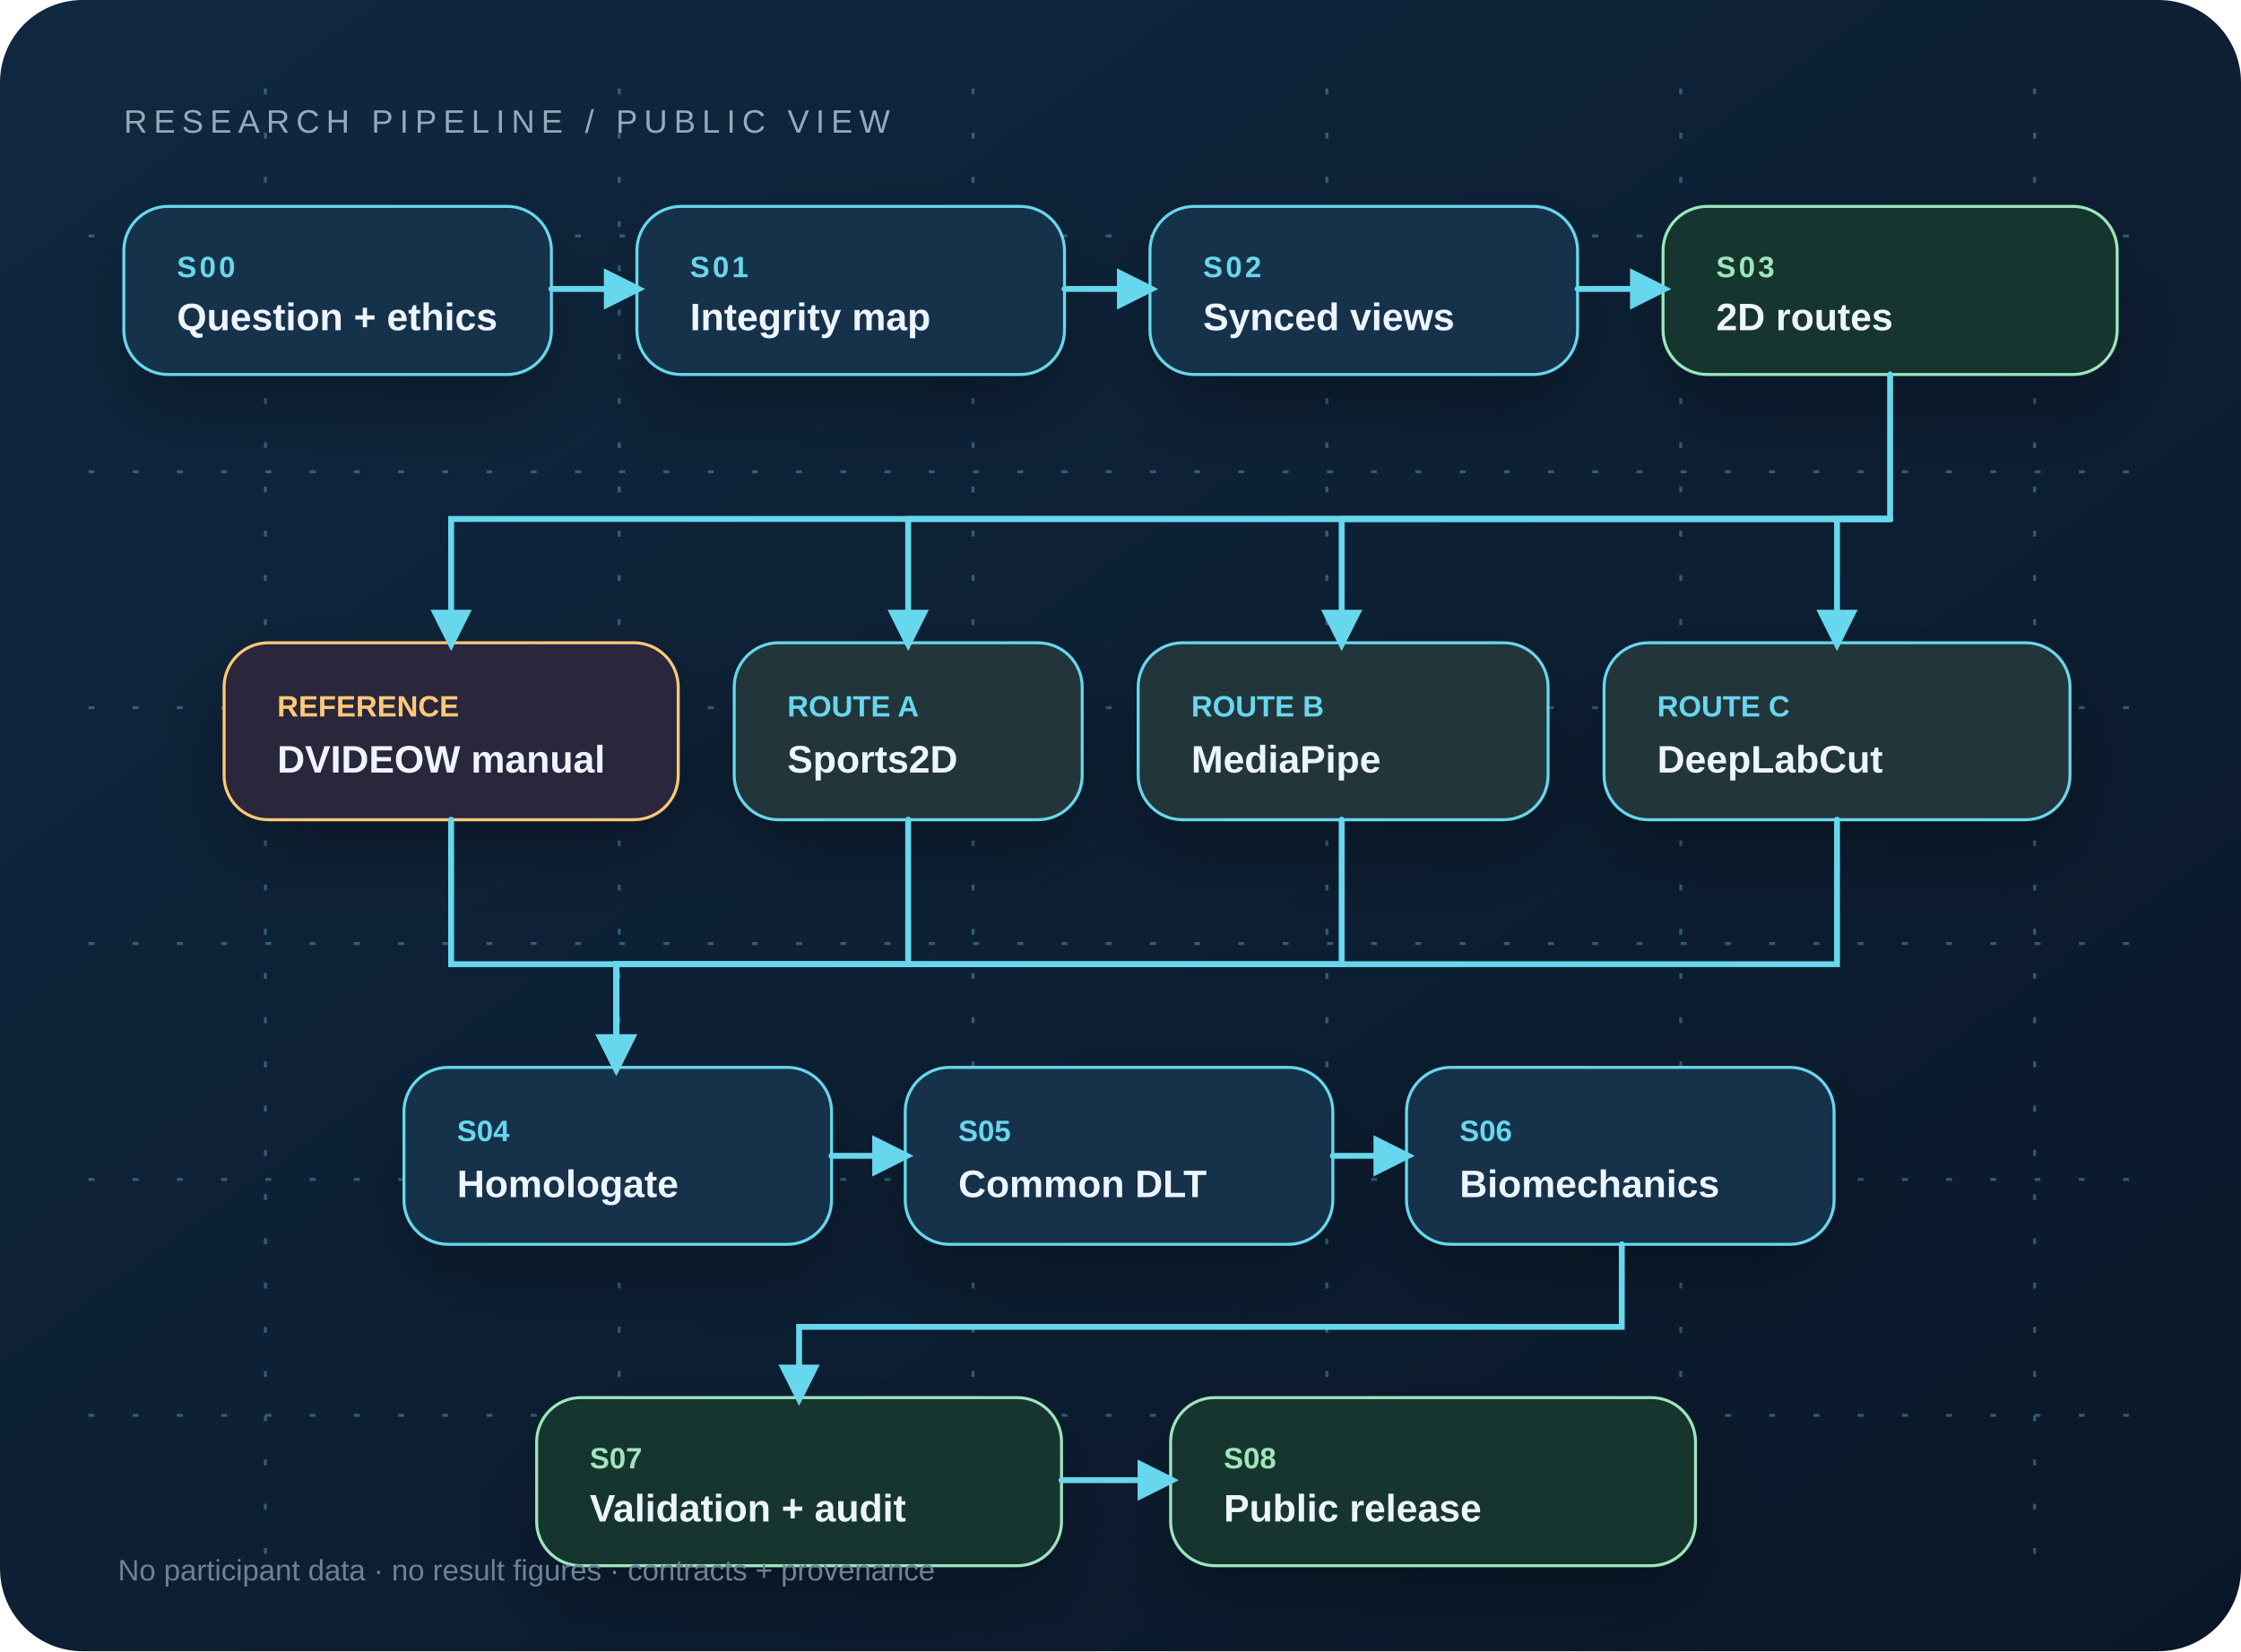
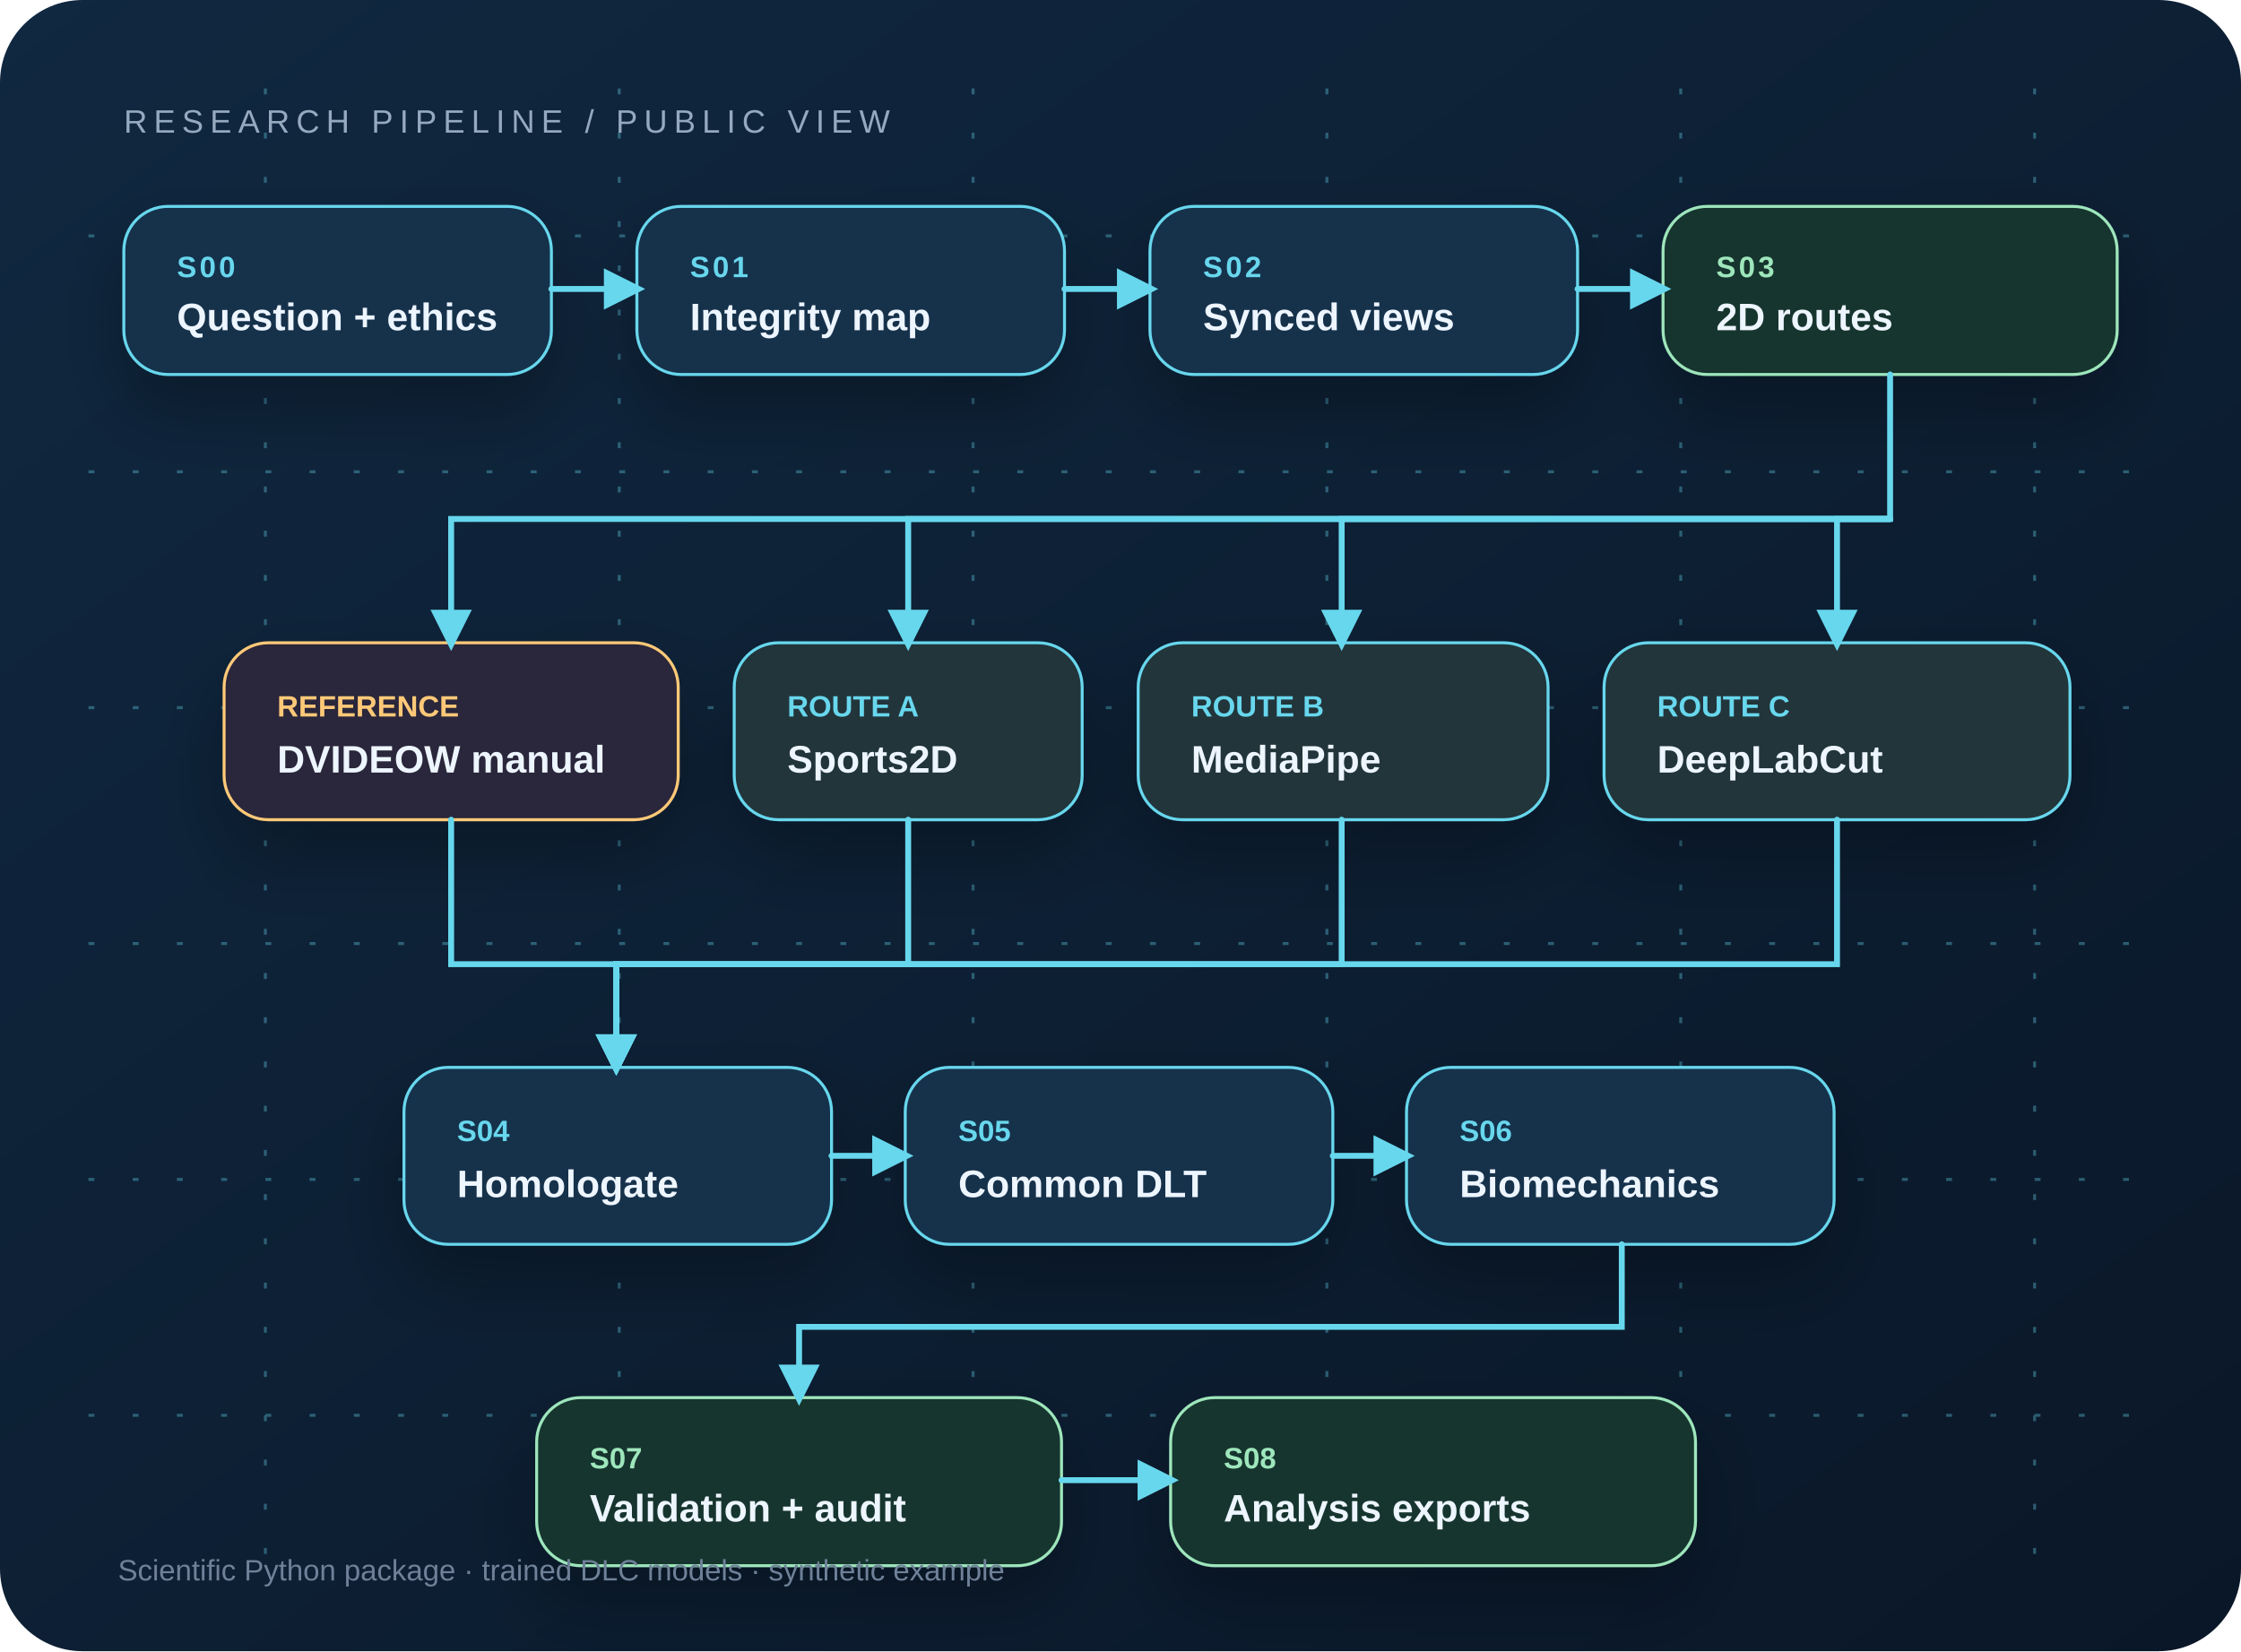
<svg xmlns="http://www.w3.org/2000/svg" viewBox="0 0 760 560" role="img" aria-labelledby="title desc">
  <defs>
    <linearGradient id="bg" x1="0" x2="1" y1="0" y2="1">
      <stop offset="0" stop-color="#102840" />
      <stop offset="1" stop-color="#0a1728" />
    </linearGradient>
    <linearGradient id="cyan" x1="0" x2="1">
      <stop offset="0" stop-color="#67d7ed" />
      <stop offset="1" stop-color="#9ee6bc" />
    </linearGradient>
    <filter id="shadow" x="-30%" y="-30%" width="160%" height="160%">
      <feDropShadow dx="0" dy="12" stdDeviation="12" flood-color="#000" flood-opacity=".28" />
    </filter>
    <marker id="arrow" viewBox="0 0 10 10" refX="8" refY="5" markerWidth="7" markerHeight="7" orient="auto-start-reverse">
      <path d="M 0 0 L 10 5 L 0 10 z" fill="#67d7ed" />
    </marker>
  </defs>
  <rect width="760" height="560" rx="28" fill="url(#bg)" />
  <g opacity=".35" fill="none" stroke="#67d7ed" stroke-width="1">
    <path d="M30 80H730M30 160H730M30 240H730M30 320H730M30 400H730M30 480H730" stroke-dasharray="2 13" />
    <path d="M90 30V530M210 30V530M330 30V530M450 30V530M570 30V530M690 30V530" stroke-dasharray="2 13" />
  </g>
  <text x="42" y="45" fill="#95a9bf" font-family="Arial, sans-serif" font-size="11" letter-spacing="2.2">RESEARCH PIPELINE / PUBLIC VIEW</text>
  <g filter="url(#shadow)" font-family="Arial, sans-serif">
    <rect x="42" y="70" width="145" height="57" rx="15" fill="#16304b" stroke="#67d7ed" />
    <text x="60" y="94" fill="#67d7ed" font-size="10" font-weight="700" letter-spacing="1">S00</text>
    <text x="60" y="112" fill="#edf5ff" font-size="13" font-weight="700">Question + ethics</text>
    <rect x="216" y="70" width="145" height="57" rx="15" fill="#16304b" stroke="#67d7ed" />
    <text x="234" y="94" fill="#67d7ed" font-size="10" font-weight="700" letter-spacing="1">S01</text>
    <text x="234" y="112" fill="#edf5ff" font-size="13" font-weight="700">Integrity map</text>
    <rect x="390" y="70" width="145" height="57" rx="15" fill="#16304b" stroke="#67d7ed" />
    <text x="408" y="94" fill="#67d7ed" font-size="10" font-weight="700" letter-spacing="1">S02</text>
    <text x="408" y="112" fill="#edf5ff" font-size="13" font-weight="700">Synced views</text>
    <rect x="564" y="70" width="154" height="57" rx="15" fill="#17352f" stroke="#9ee6bc" />
    <text x="582" y="94" fill="#9ee6bc" font-size="10" font-weight="700" letter-spacing="1">S03</text>
    <text x="582" y="112" fill="#edf5ff" font-size="13" font-weight="700">2D routes</text>
    <rect x="76" y="218" width="154" height="60" rx="15" fill="#2a263a" stroke="#ffc978" />
    <text x="94" y="243" fill="#ffc978" font-size="10" font-weight="700">REFERENCE</text>
    <text x="94" y="262" fill="#edf5ff" font-size="13" font-weight="700">DVIDEOW manual</text>
    <rect x="249" y="218" width="118" height="60" rx="15" fill="#20343a" stroke="#67d7ed" />
    <text x="267" y="243" fill="#67d7ed" font-size="10" font-weight="700">ROUTE A</text>
    <text x="267" y="262" fill="#edf5ff" font-size="13" font-weight="700">Sports2D</text>
    <rect x="386" y="218" width="139" height="60" rx="15" fill="#20343a" stroke="#67d7ed" />
    <text x="404" y="243" fill="#67d7ed" font-size="10" font-weight="700">ROUTE B</text>
    <text x="404" y="262" fill="#edf5ff" font-size="13" font-weight="700">MediaPipe</text>
    <rect x="544" y="218" width="158" height="60" rx="15" fill="#20343a" stroke="#67d7ed" />
    <text x="562" y="243" fill="#67d7ed" font-size="10" font-weight="700">ROUTE C</text>
    <text x="562" y="262" fill="#edf5ff" font-size="13" font-weight="700">DeepLabCut</text>
    <rect x="137" y="362" width="145" height="60" rx="15" fill="#16304b" stroke="#67d7ed" />
    <text x="155" y="387" fill="#67d7ed" font-size="10" font-weight="700">S04</text>
    <text x="155" y="406" fill="#edf5ff" font-size="13" font-weight="700">Homologate</text>
    <rect x="307" y="362" width="145" height="60" rx="15" fill="#16304b" stroke="#67d7ed" />
    <text x="325" y="387" fill="#67d7ed" font-size="10" font-weight="700">S05</text>
    <text x="325" y="406" fill="#edf5ff" font-size="13" font-weight="700">Common DLT</text>
    <rect x="477" y="362" width="145" height="60" rx="15" fill="#16304b" stroke="#67d7ed" />
    <text x="495" y="387" fill="#67d7ed" font-size="10" font-weight="700">S06</text>
    <text x="495" y="406" fill="#edf5ff" font-size="13" font-weight="700">Biomechanics</text>
    <rect x="182" y="474" width="178" height="57" rx="15" fill="#17352f" stroke="#9ee6bc" />
    <text x="200" y="498" fill="#9ee6bc" font-size="10" font-weight="700">S07</text>
    <text x="200" y="516" fill="#edf5ff" font-size="13" font-weight="700">Validation + audit</text>
    <rect x="397" y="474" width="178" height="57" rx="15" fill="#17352f" stroke="#9ee6bc" />
    <text x="415" y="498" fill="#9ee6bc" font-size="10" font-weight="700">S08</text>
-     <text x="415" y="516" fill="#edf5ff" font-size="13" font-weight="700">Public release</text>
+     <text x="415" y="516" fill="#edf5ff" font-size="13" font-weight="700">Analysis exports</text>
  </g>
  <g fill="none" stroke="#67d7ed" stroke-width="2" marker-end="url(#arrow)" stroke-linecap="round">
    <path d="M187 98H216" />
    <path d="M361 98H390" />
    <path d="M535 98H564" />
    <path d="M641 127V176H153V218" />
    <path d="M641 176H308V218" />
    <path d="M641 176H455V218" />
    <path d="M641 176H623V218" />
    <path d="M153 278V327H209V362" />
    <path d="M308 278V327H209V362" />
    <path d="M455 278V327H209V362" />
    <path d="M623 278V327H209V362" />
    <path d="M282 392H307" />
    <path d="M452 392H477" />
    <path d="M550 422V450H271V474" />
    <path d="M360 502H397" />
  </g>
-   <text x="40" y="536" fill="#6e8198" font-family="Arial, sans-serif" font-size="10">No participant data · no result figures · contracts + provenance</text>
+   <text x="40" y="536" fill="#6e8198" font-family="Arial, sans-serif" font-size="10">Scientific Python package · trained DLC models · synthetic example</text>
</svg>
